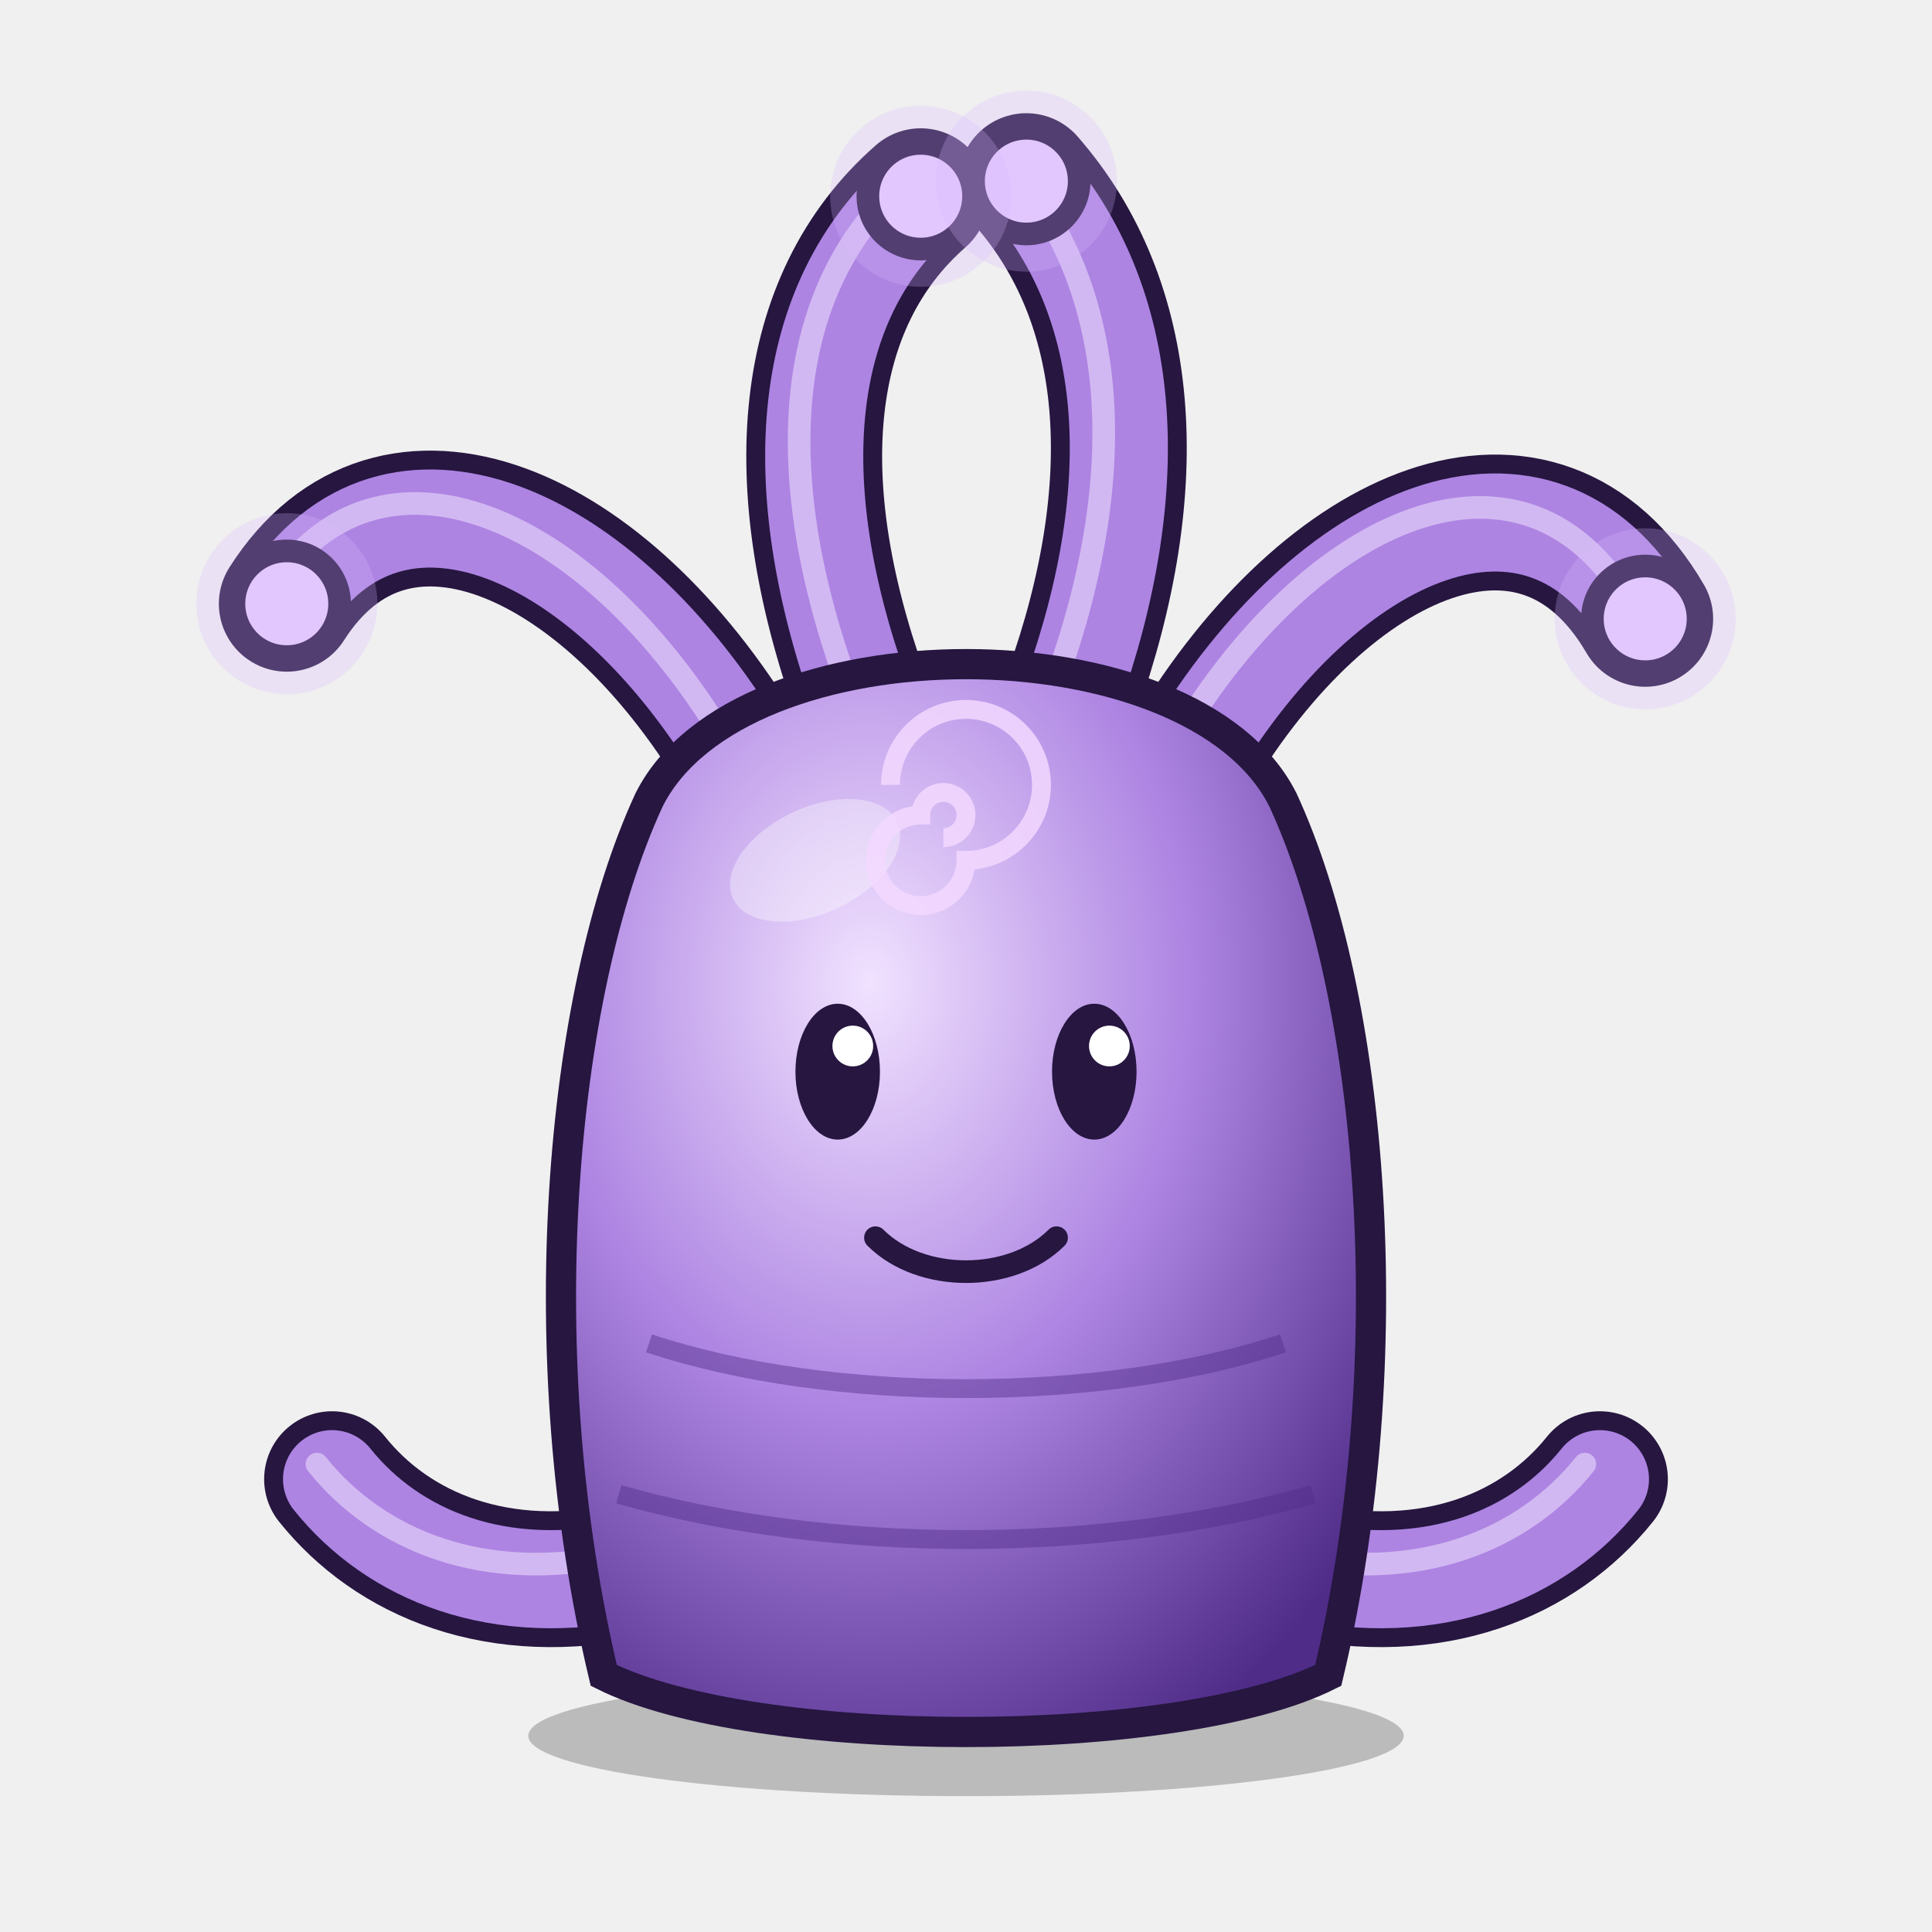
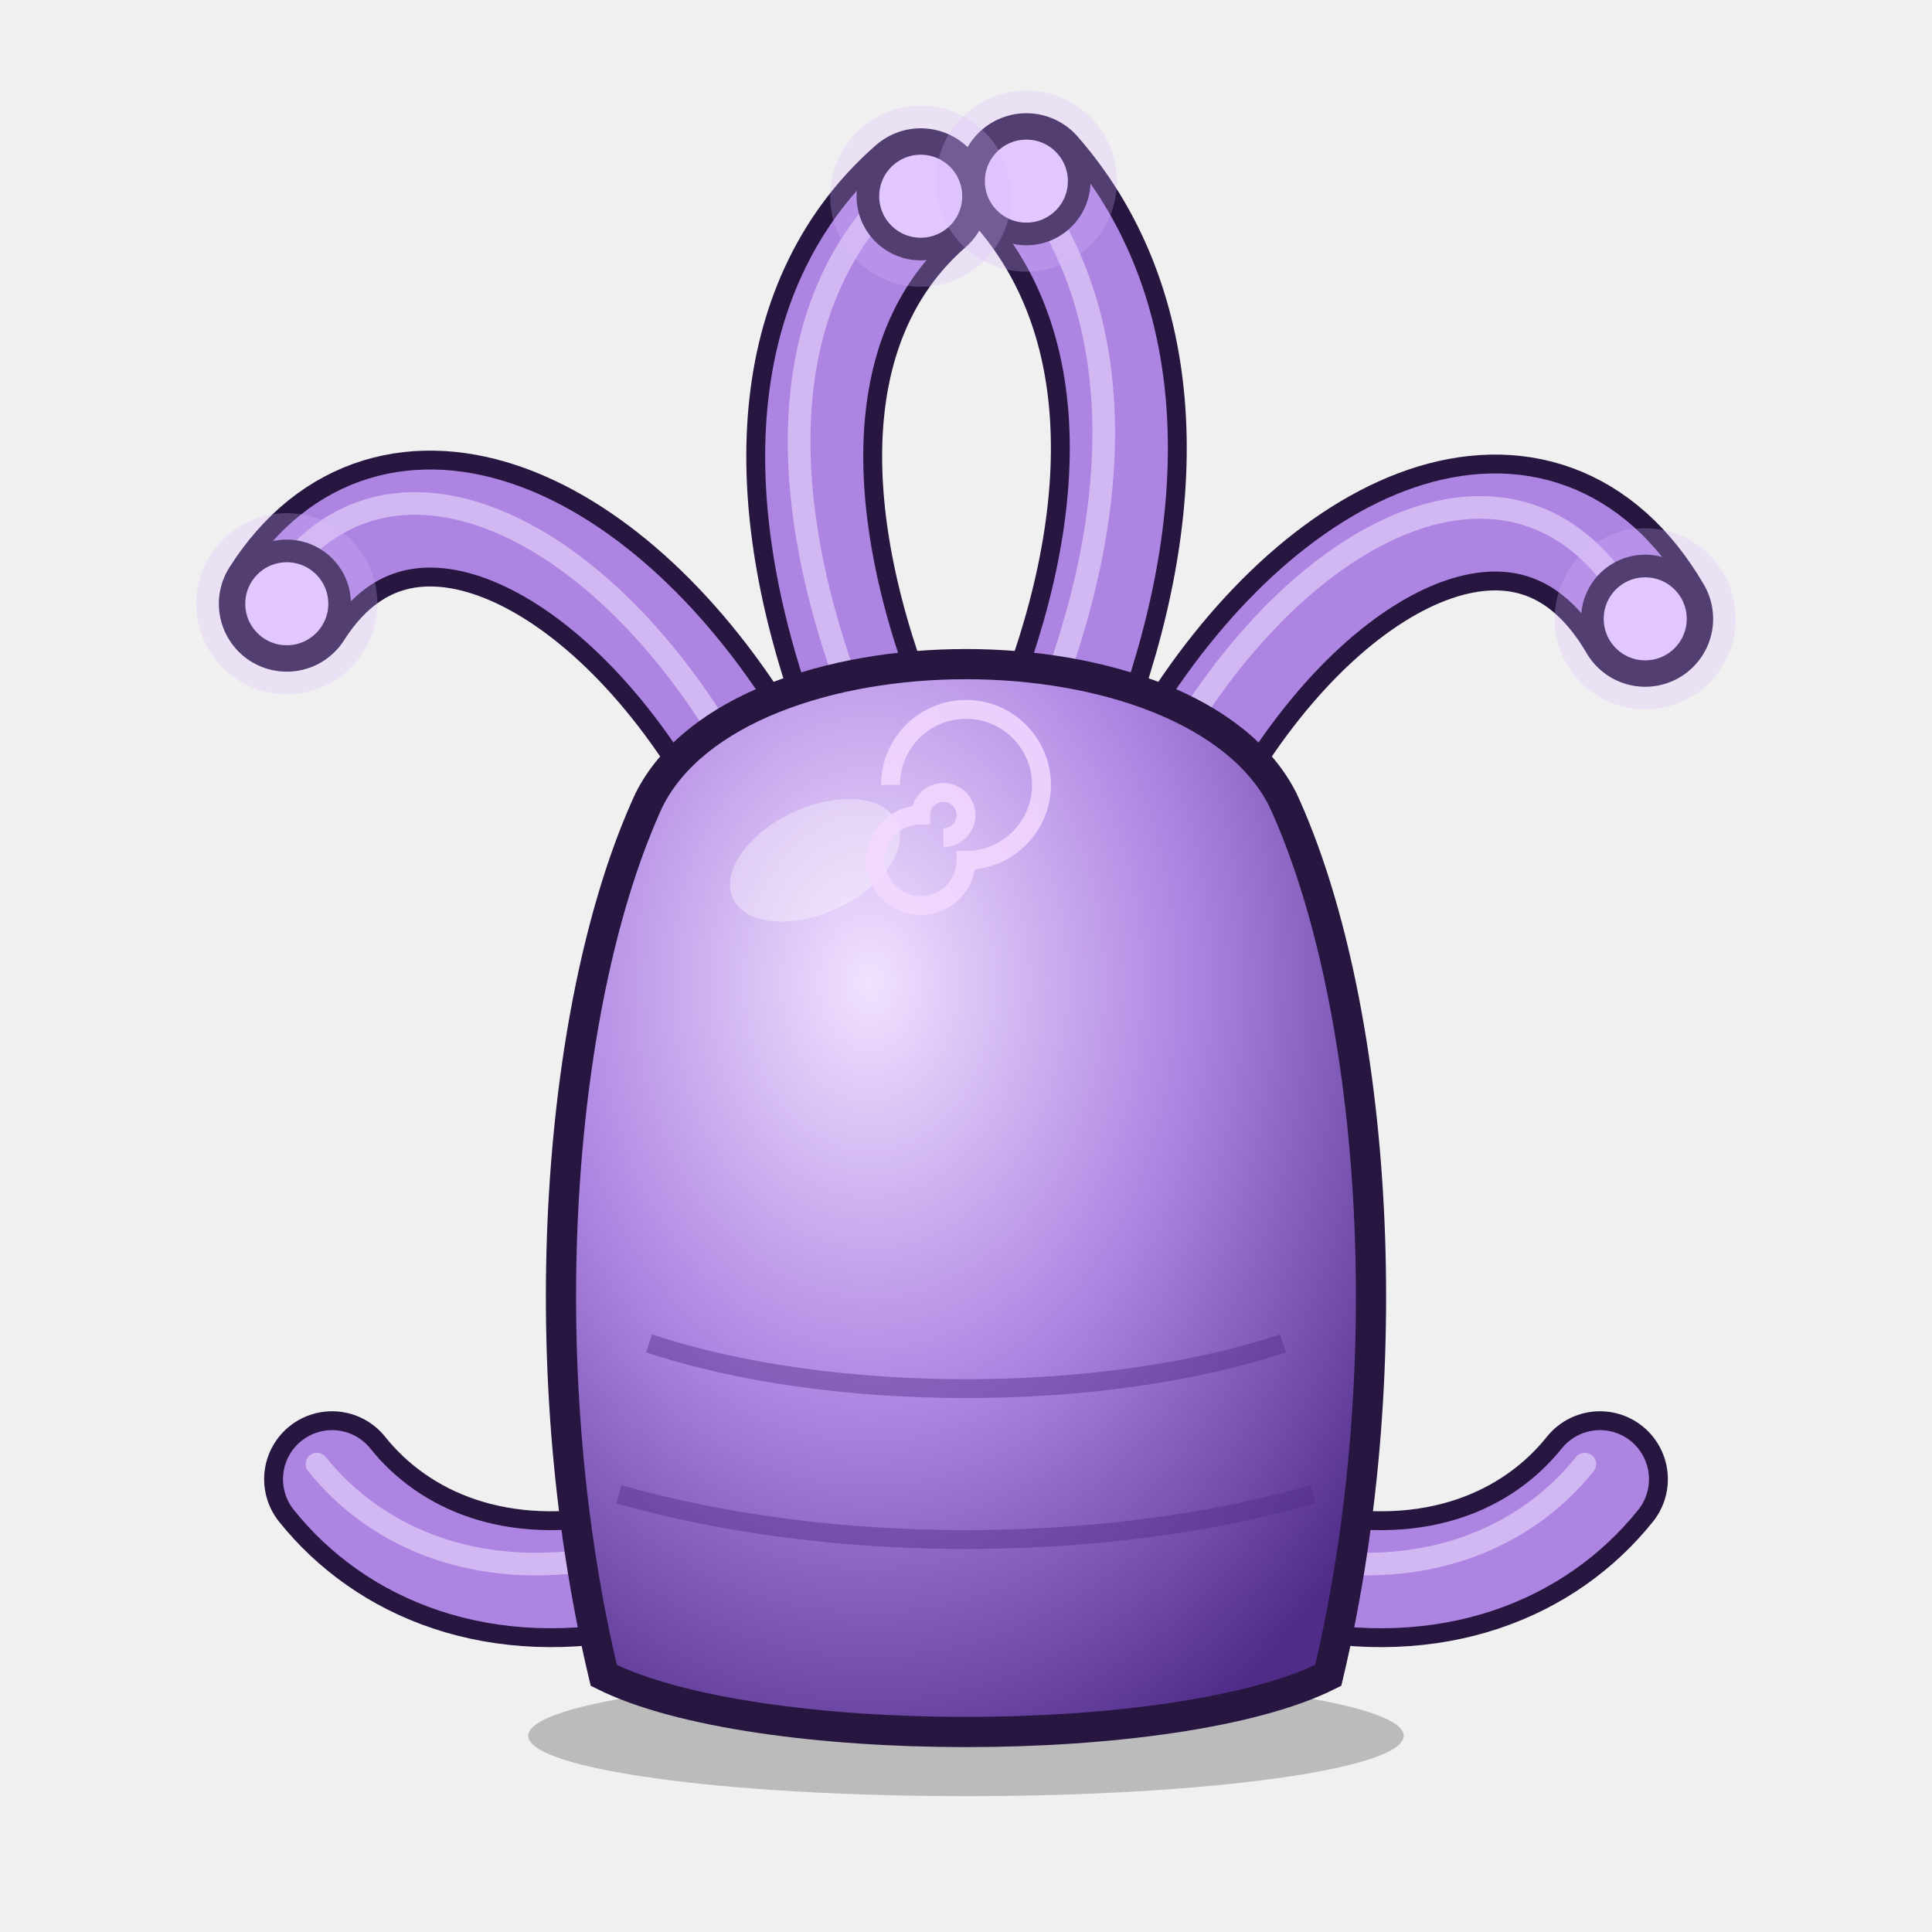
<svg xmlns="http://www.w3.org/2000/svg" width="256" height="256" viewBox="0 0 256 256">
  <defs>
    <radialGradient id="rb" cx="0.38" cy="0.3" r="0.8">
      <stop offset="0" stop-color="#f1e2ff" />
      <stop offset="0.5" stop-color="#ad84e2" />
      <stop offset="1" stop-color="#4f2c88" />
    </radialGradient>
  </defs>
  <ellipse cx="128" cy="230" rx="58" ry="8" fill="rgba(0,0,0,0.22)" />
  <path d="M98 100 C80 70 52 58 38 80" fill="none" stroke="#261640" stroke-width="18" stroke-linecap="round" />
  <path d="M98 100 C80 70 52 58 38 80" fill="none" stroke="#ad84e2" stroke-width="13" stroke-linecap="round" />
  <path d="M98 100 C80 70 52 58 38 80" fill="none" stroke="#f1e2ff" stroke-width="3" stroke-linecap="round" opacity=".55" transform="translate(-2 -2)" />
  <path d="M114 92 C104 64 106 40 122 26" fill="none" stroke="#261640" stroke-width="18" stroke-linecap="round" />
  <path d="M114 92 C104 64 106 40 122 26" fill="none" stroke="#ad84e2" stroke-width="13" stroke-linecap="round" />
  <path d="M114 92 C104 64 106 40 122 26" fill="none" stroke="#f1e2ff" stroke-width="3" stroke-linecap="round" opacity=".55" transform="translate(-2 -2)" />
  <path d="M142 92 C152 64 150 40 136 24" fill="none" stroke="#261640" stroke-width="18" stroke-linecap="round" />
  <path d="M142 92 C152 64 150 40 136 24" fill="none" stroke="#ad84e2" stroke-width="13" stroke-linecap="round" />
  <path d="M142 92 C152 64 150 40 136 24" fill="none" stroke="#f1e2ff" stroke-width="3" stroke-linecap="round" opacity=".55" transform="translate(-2 -2)" />
  <path d="M158 100 C176 70 204 58 218 82" fill="none" stroke="#261640" stroke-width="18" stroke-linecap="round" />
  <path d="M158 100 C176 70 204 58 218 82" fill="none" stroke="#ad84e2" stroke-width="13" stroke-linecap="round" />
  <path d="M158 100 C176 70 204 58 218 82" fill="none" stroke="#f1e2ff" stroke-width="3" stroke-linecap="round" opacity=".55" transform="translate(-2 -2)" />
  <path d="M84 208 C66 212 52 206 44 196" fill="none" stroke="#261640" stroke-width="18" stroke-linecap="round" />
  <path d="M84 208 C66 212 52 206 44 196" fill="none" stroke="#ad84e2" stroke-width="13" stroke-linecap="round" />
  <path d="M84 208 C66 212 52 206 44 196" fill="none" stroke="#f1e2ff" stroke-width="3" stroke-linecap="round" opacity=".55" transform="translate(-2 -2)" />
  <path d="M172 208 C190 212 204 206 212 196" fill="none" stroke="#261640" stroke-width="18" stroke-linecap="round" />
  <path d="M172 208 C190 212 204 206 212 196" fill="none" stroke="#ad84e2" stroke-width="13" stroke-linecap="round" />
  <path d="M172 208 C190 212 204 206 212 196" fill="none" stroke="#f1e2ff" stroke-width="3" stroke-linecap="round" opacity=".55" transform="translate(-2 -2)" />
  <path d="M80 222 C70 180 74 132 86 106 C98 82 158 82 170 106 C182 132 186 180 176 222 C156 232 100 232 80 222Z" fill="url(#rb)" stroke="#261640" stroke-width="4" />
  <path d="M86 178 C110 186 146 186 170 178" fill="none" stroke="#4f2c88" stroke-width="2.5" opacity=".45" />
  <path d="M82 198 C110 206 146 206 174 198" fill="none" stroke="#4f2c88" stroke-width="2.5" opacity=".45" />
  <ellipse cx="108" cy="114" rx="12" ry="7" fill="#fff" opacity=".35" transform="rotate(-25 108 114)" />
-   <ellipse cx="111" cy="142" rx="5.6" ry="9" fill="#261640" />
-   <circle cx="113.0" cy="138.6" r="2.7" fill="#fff" />
-   <ellipse cx="145" cy="142" rx="5.6" ry="9" fill="#261640" />
-   <circle cx="147.0" cy="138.6" r="2.7" fill="#fff" />
-   <path d="M116 164 C122 170 134 170 140 164" fill="none" stroke="#261640" stroke-width="3" stroke-linecap="round" />
  <circle cx="38" cy="80" r="7" fill="#e6ccff" stroke="#261640" stroke-width="3" />
  <circle cx="122" cy="26" r="7" fill="#e6ccff" stroke="#261640" stroke-width="3" />
  <circle cx="136" cy="24" r="7" fill="#e6ccff" stroke="#261640" stroke-width="3" />
  <circle cx="218" cy="82" r="7" fill="#e6ccff" stroke="#261640" stroke-width="3" />
  <path d="M128 104 m-10 0 a10 10 0 1 1 10 10 a6 6 0 1 1 -6 -6 a3 3 0 1 1 3 3" fill="none" stroke="#f3d8ff" stroke-width="2.5" opacity=".85" />
  <circle cx="38" cy="80" r="12" fill="#d9b8ff" opacity=".25" />
  <circle cx="122" cy="26" r="12" fill="#d9b8ff" opacity=".25" />
  <circle cx="136" cy="24" r="12" fill="#d9b8ff" opacity=".25" />
  <circle cx="218" cy="82" r="12" fill="#d9b8ff" opacity=".25" />
</svg>
